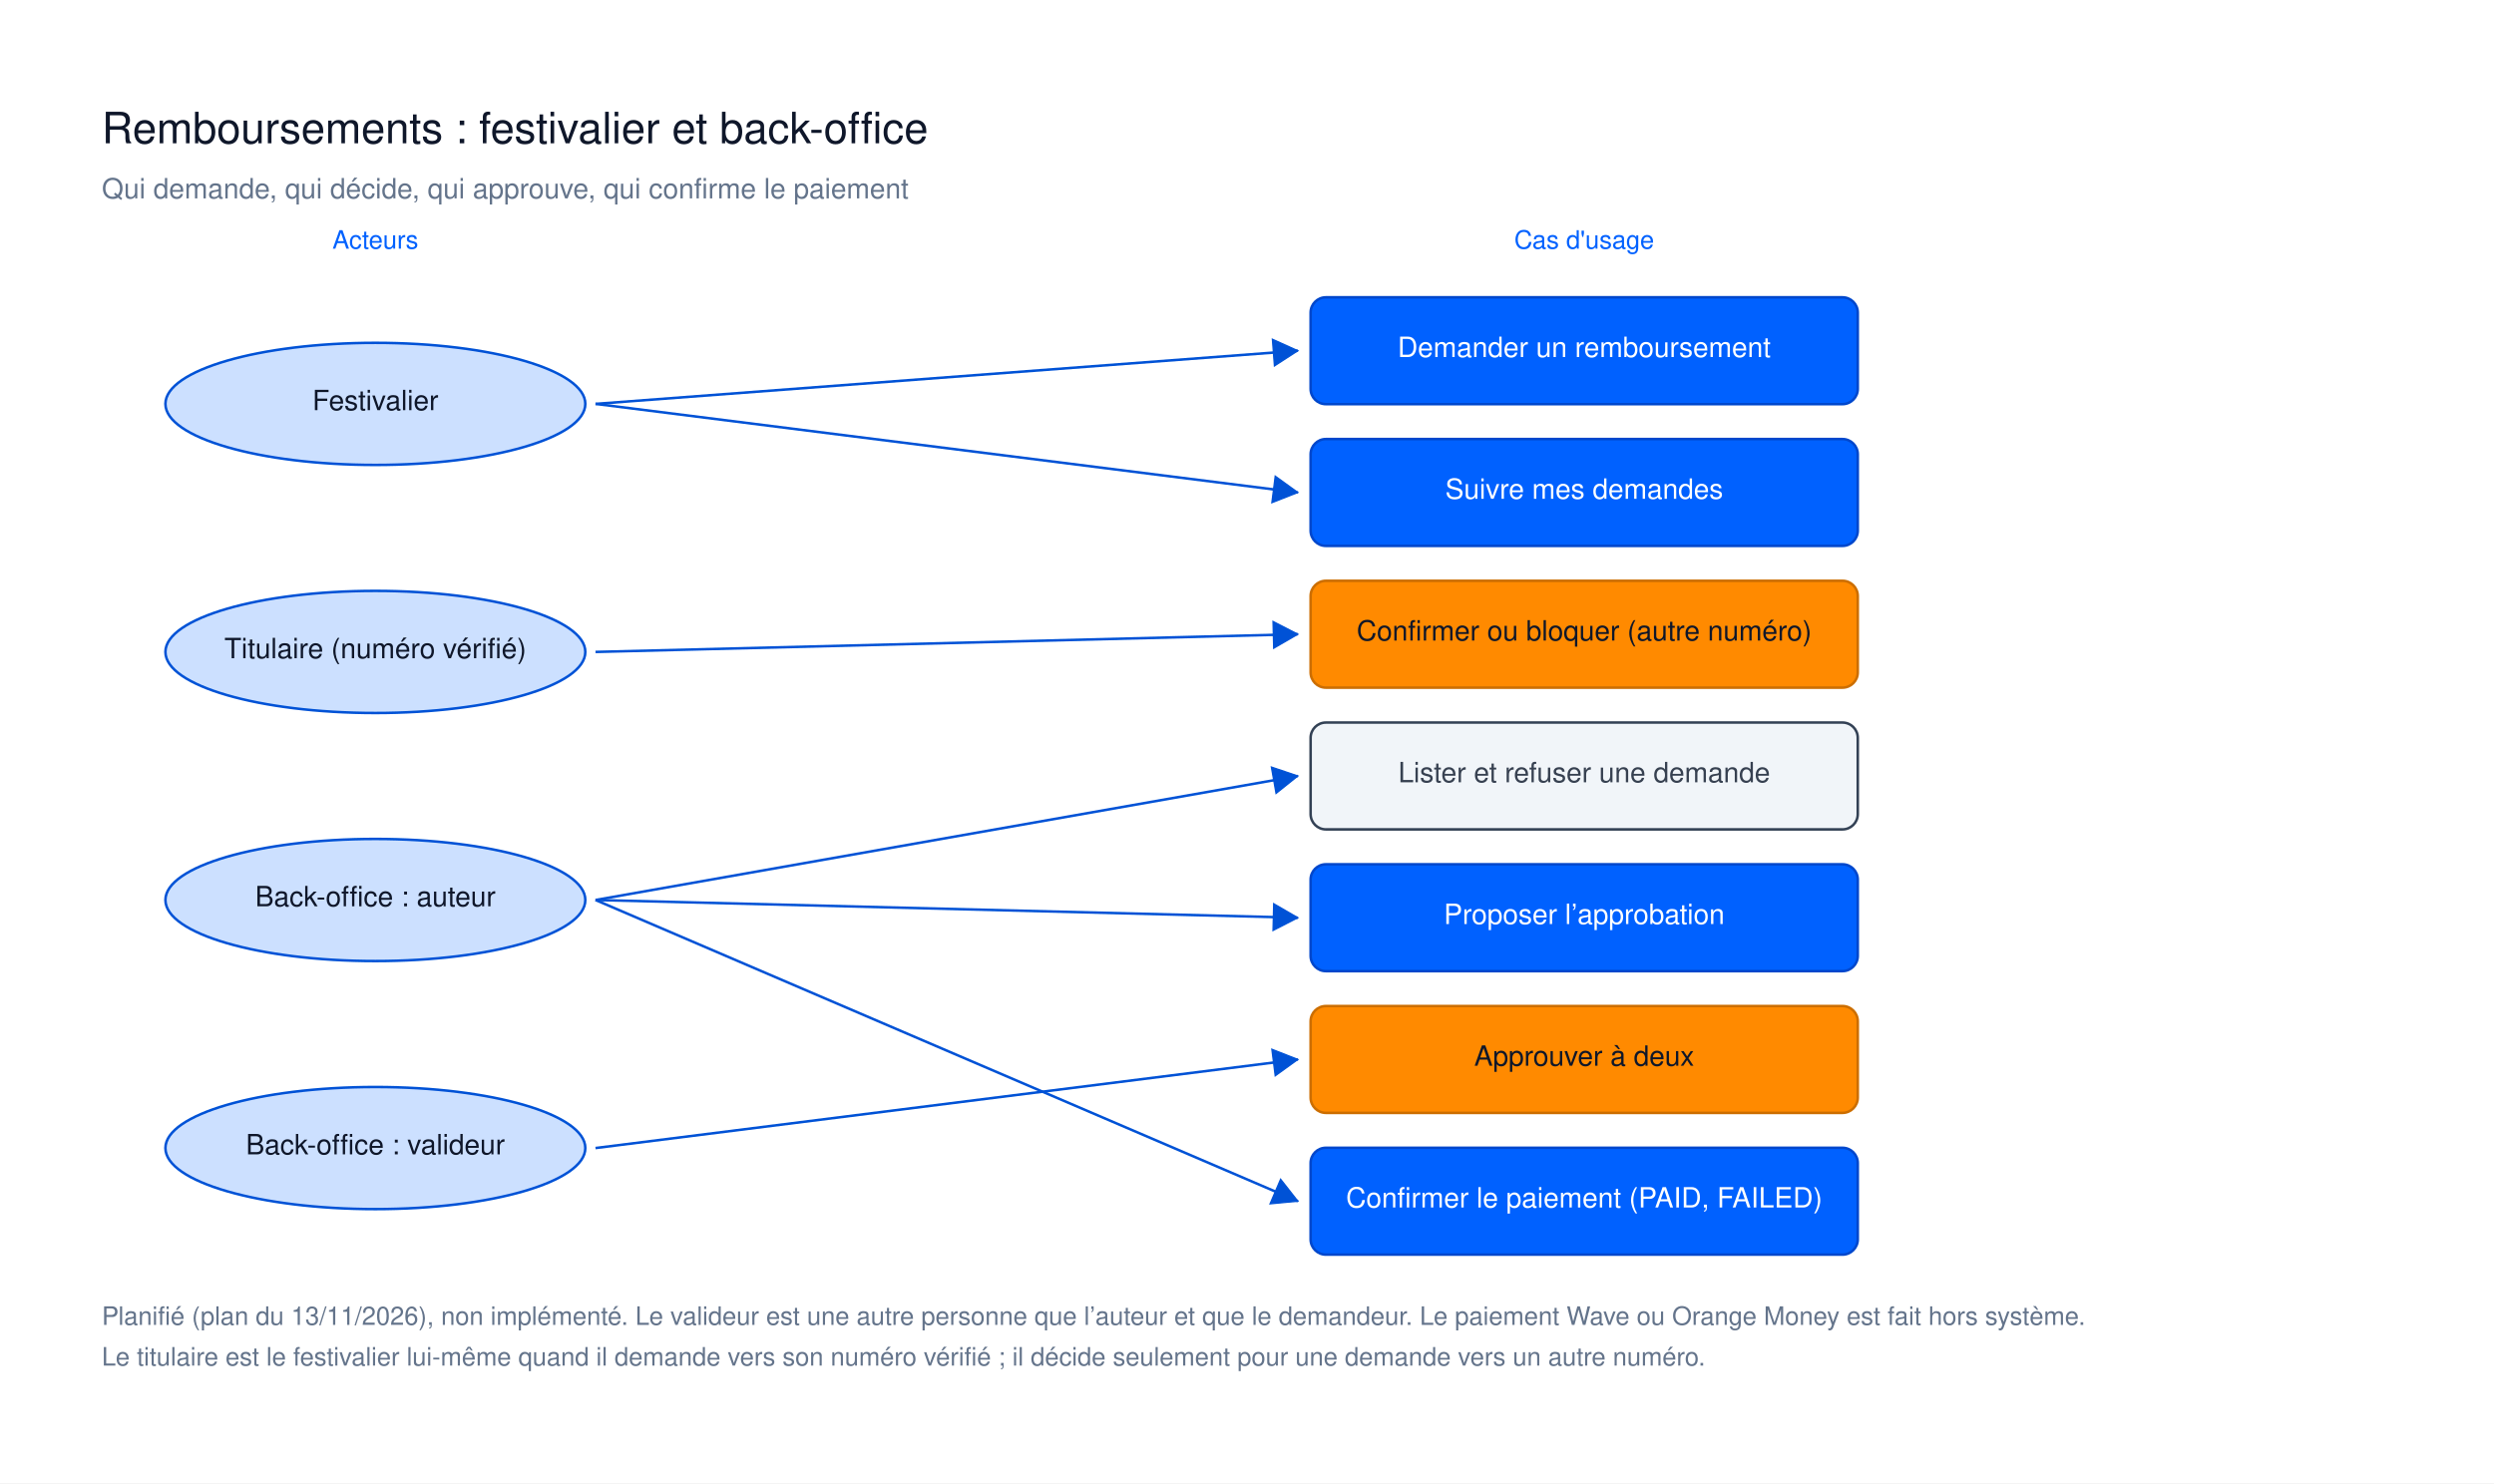
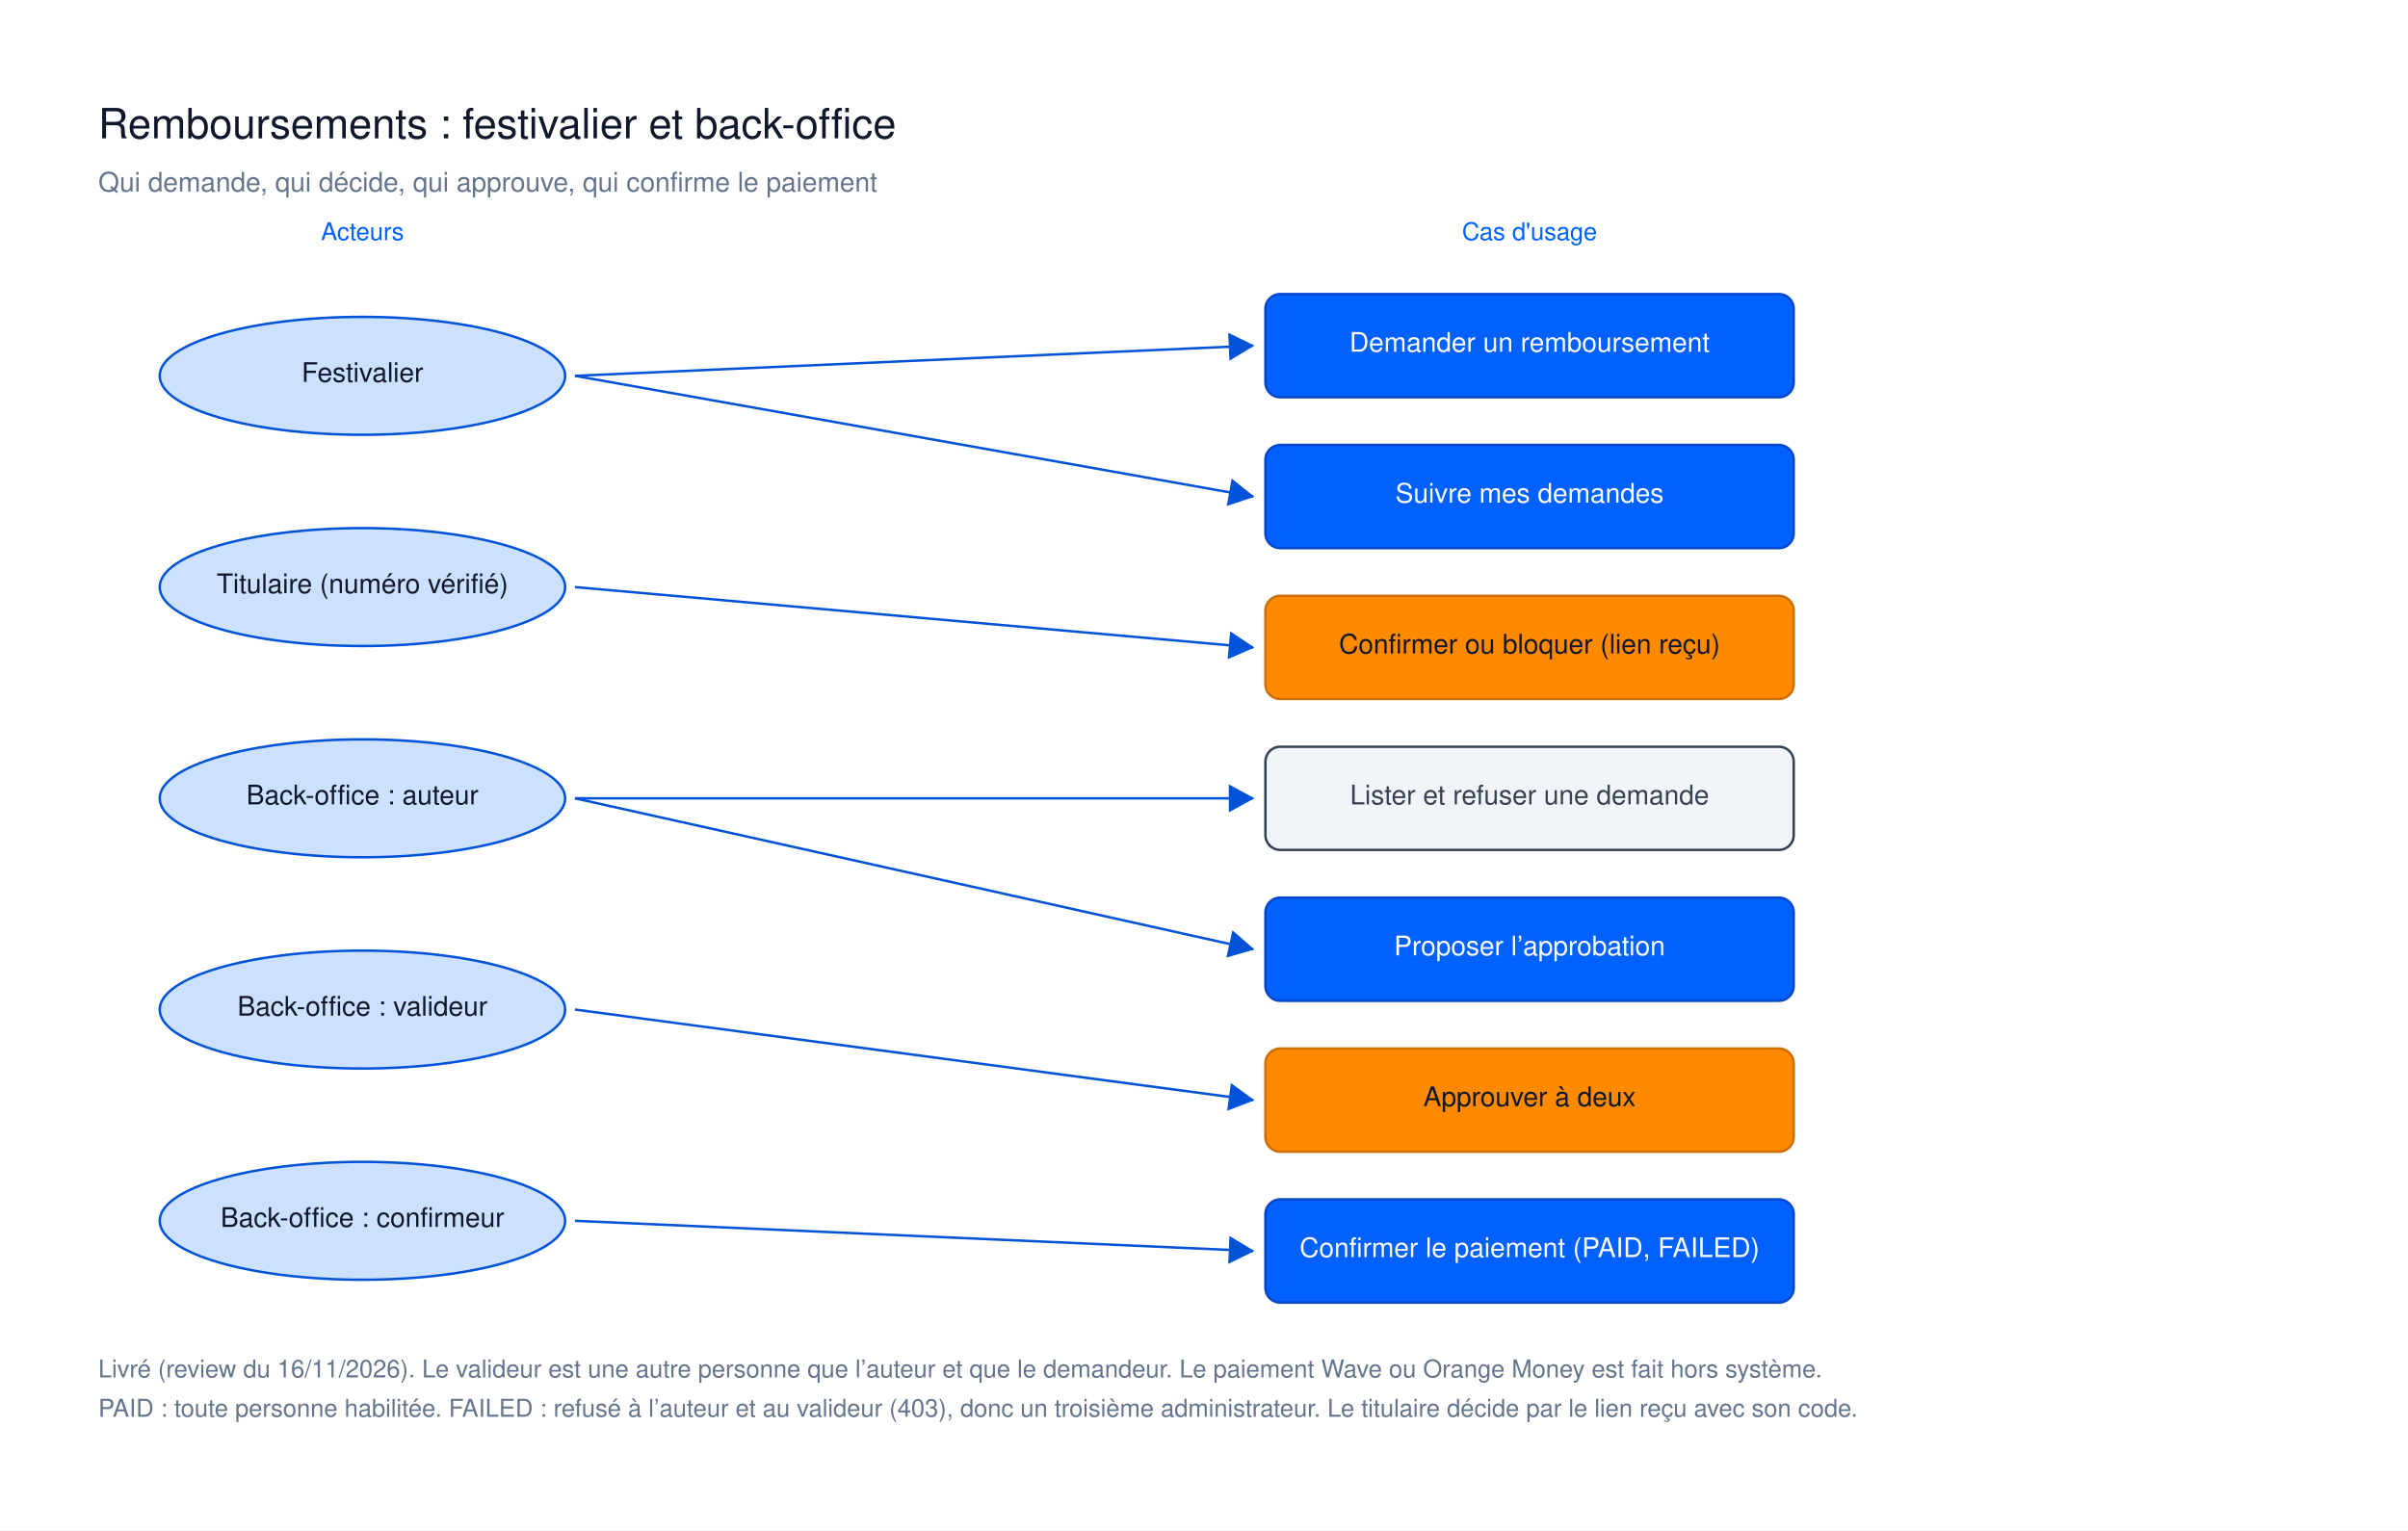
- <svg xmlns="http://www.w3.org/2000/svg" width="1960" height="1166" viewBox="0 0 1960 1166">
+ <svg xmlns="http://www.w3.org/2000/svg" width="1960" height="1246" viewBox="0 0 1960 1246">
  <rect width="100%" height="100%" fill="#FFFFFF" />
  <g transform="translate(20,50)">
-     <ellipse cx="275.0" cy="267.5" rx="165.0" ry="48.0" fill="#CCE0FF" stroke="#0052D6" stroke-width="2" />
-     <ellipse cx="275.0" cy="462.5" rx="165.0" ry="48.0" fill="#CCE0FF" stroke="#0052D6" stroke-width="2" />
-     <ellipse cx="275.0" cy="657.5" rx="165.0" ry="48.0" fill="#CCE0FF" stroke="#0052D6" stroke-width="2" />
-     <ellipse cx="275.0" cy="852.5" rx="165.0" ry="48.0" fill="#CCE0FF" stroke="#0052D6" stroke-width="2" />
-     <rect x="1010" y="183.714" width="430" height="84" rx="12" ry="12" fill="#0061FF" stroke="#0047CC" stroke-width="2" />
-     <rect x="1010" y="295.143" width="430" height="84" rx="12" ry="12" fill="#0061FF" stroke="#0047CC" stroke-width="2" />
-     <rect x="1010" y="406.571" width="430" height="84" rx="12" ry="12" fill="#FF8A00" stroke="#CC6E00" stroke-width="2" />
-     <rect x="1010" y="518.0" width="430" height="84" rx="12" ry="12" fill="#F1F5F9" stroke="#334155" stroke-width="2" />
-     <rect x="1010" y="629.429" width="430" height="84" rx="12" ry="12" fill="#0061FF" stroke="#0047CC" stroke-width="2" />
-     <rect x="1010" y="740.857" width="430" height="84" rx="12" ry="12" fill="#FF8A00" stroke="#CC6E00" stroke-width="2" />
-     <rect x="1010" y="852.286" width="430" height="84" rx="12" ry="12" fill="#0061FF" stroke="#0047CC" stroke-width="2" />
-     <polyline points="448,267.5 1000,225.714" fill="none" stroke="#0052D6" stroke-width="2" />
-     <polygon points="1000,225.714 981.544,237.689 979.952,216.654" fill="#0052D6" stroke="#0052D6" stroke-width="1" />
-     <polyline points="448,267.5 1000,337.143" fill="none" stroke="#0052D6" stroke-width="2" />
-     <polygon points="1000,337.143 979.525,345.191 982.165,324.262" fill="#0052D6" stroke="#0052D6" stroke-width="1" />
-     <polyline points="448,462.5 1000,448.571" fill="none" stroke="#0052D6" stroke-width="2" />
-     <polygon points="1000,448.571 980.965,459.602 980.433,438.514" fill="#0052D6" stroke="#0052D6" stroke-width="1" />
-     <polyline points="448,657.5 1000,560.0" fill="none" stroke="#0052D6" stroke-width="2" />
-     <polygon points="1000,560.0 982.822,573.745 979.153,552.972" fill="#0052D6" stroke="#0052D6" stroke-width="1" />
-     <polyline points="448,657.5 1000,671.429" fill="none" stroke="#0052D6" stroke-width="2" />
-     <polygon points="1000,671.429 980.433,681.486 980.965,660.398" fill="#0052D6" stroke="#0052D6" stroke-width="1" />
-     <polyline points="448,657.5 1000,894.286" fill="none" stroke="#0052D6" stroke-width="2" />
-     <polygon points="1000,894.286 978.099,896.368 986.415,876.981" fill="#0052D6" stroke="#0052D6" stroke-width="1" />
-     <polyline points="448,852.5 1000,782.857" fill="none" stroke="#0052D6" stroke-width="2" />
-     <polygon points="1000,782.857 982.165,795.738 979.525,774.809" fill="#0052D6" stroke="#0052D6" stroke-width="1" />
+     <ellipse cx="275.0" cy="256.0" rx="165.0" ry="48.0" fill="#CCE0FF" stroke="#0052D6" stroke-width="2" />
+     <ellipse cx="275.0" cy="428.0" rx="165.0" ry="48.0" fill="#CCE0FF" stroke="#0052D6" stroke-width="2" />
+     <ellipse cx="275.0" cy="600.0" rx="165.0" ry="48.0" fill="#CCE0FF" stroke="#0052D6" stroke-width="2" />
+     <ellipse cx="275.0" cy="772.0" rx="165.0" ry="48.0" fill="#CCE0FF" stroke="#0052D6" stroke-width="2" />
+     <ellipse cx="275.0" cy="944.0" rx="165.0" ry="48.0" fill="#CCE0FF" stroke="#0052D6" stroke-width="2" />
+     <rect x="1010" y="189.429" width="430" height="84" rx="12" ry="12" fill="#0061FF" stroke="#0047CC" stroke-width="2" />
+     <rect x="1010" y="312.286" width="430" height="84" rx="12" ry="12" fill="#0061FF" stroke="#0047CC" stroke-width="2" />
+     <rect x="1010" y="435.143" width="430" height="84" rx="12" ry="12" fill="#FF8A00" stroke="#CC6E00" stroke-width="2" />
+     <rect x="1010" y="558.0" width="430" height="84" rx="12" ry="12" fill="#F1F5F9" stroke="#334155" stroke-width="2" />
+     <rect x="1010" y="680.857" width="430" height="84" rx="12" ry="12" fill="#0061FF" stroke="#0047CC" stroke-width="2" />
+     <rect x="1010" y="803.714" width="430" height="84" rx="12" ry="12" fill="#FF8A00" stroke="#CC6E00" stroke-width="2" />
+     <rect x="1010" y="926.571" width="430" height="84" rx="12" ry="12" fill="#0061FF" stroke="#0047CC" stroke-width="2" />
+     <polyline points="448,256.0 1000,231.429" fill="none" stroke="#0052D6" stroke-width="2" />
+     <polygon points="1000,231.429 981.181,242.824 980.243,221.75" fill="#0052D6" stroke="#0052D6" stroke-width="1" />
+     <polyline points="448,256.0 1000,354.286" fill="none" stroke="#0052D6" stroke-width="2" />
+     <polygon points="1000,354.286 979.143,361.285 982.841,340.517" fill="#0052D6" stroke="#0052D6" stroke-width="1" />
+     <polyline points="448,428.0 1000,477.143" fill="none" stroke="#0052D6" stroke-width="2" />
+     <polygon points="1000,477.143 979.834,485.937 981.705,464.925" fill="#0052D6" stroke="#0052D6" stroke-width="1" />
+     <polyline points="448,600.0 1000,600.0" fill="none" stroke="#0052D6" stroke-width="2" />
+     <polygon points="1000,600.0 980.693,610.547 980.693,589.453" fill="#0052D6" stroke="#0052D6" stroke-width="1" />
+     <polyline points="448,600.0 1000,722.857" fill="none" stroke="#0052D6" stroke-width="2" />
+     <polygon points="1000,722.857 978.863,728.958 983.446,708.367" fill="#0052D6" stroke="#0052D6" stroke-width="1" />
+     <polyline points="448,944.0 1000,968.571" fill="none" stroke="#0052D6" stroke-width="2" />
+     <polygon points="1000,968.571 980.243,978.25 981.181,957.176" fill="#0052D6" stroke="#0052D6" stroke-width="1" />
+     <polyline points="448,772.0 1000,845.714" fill="none" stroke="#0052D6" stroke-width="2" />
+     <polygon points="1000,845.714 979.467,853.613 982.259,832.704" fill="#0052D6" stroke="#0052D6" stroke-width="1" />
    <text x="60" y="62.65" font-family="Helvetica Neue, Helvetica, Arial, sans-serif" font-size="34" font-weight="400" fill="#0F172A" text-anchor="start">Remboursements : festivalier et back-office</text>
    <text x="60" y="105.95" font-family="Helvetica Neue, Helvetica, Arial, sans-serif" font-size="22" font-weight="400" fill="#64748B" text-anchor="start">Qui demande, qui décide, qui approuve, qui confirme le paiement</text>
    <text x="275.0" y="145.5" font-family="Helvetica Neue, Helvetica, Arial, sans-serif" font-size="20" font-weight="400" fill="#0061FF" text-anchor="middle">Acteurs</text>
    <text x="1225.0" y="145.5" font-family="Helvetica Neue, Helvetica, Arial, sans-serif" font-size="20" font-weight="400" fill="#0061FF" text-anchor="middle">Cas d'usage</text>
-     <text x="275.0" y="272.45" font-family="Helvetica Neue, Helvetica, Arial, sans-serif" font-size="22" font-weight="400" fill="#0F172A" text-anchor="middle">Festivalier</text>
-     <text x="275.0" y="467.45" font-family="Helvetica Neue, Helvetica, Arial, sans-serif" font-size="22" font-weight="400" fill="#0F172A" text-anchor="middle">Titulaire (numéro vérifié)</text>
-     <text x="275.0" y="662.45" font-family="Helvetica Neue, Helvetica, Arial, sans-serif" font-size="22" font-weight="400" fill="#0F172A" text-anchor="middle">Back-office : auteur</text>
-     <text x="275.0" y="857.45" font-family="Helvetica Neue, Helvetica, Arial, sans-serif" font-size="22" font-weight="400" fill="#0F172A" text-anchor="middle">Back-office : valideur</text>
-     <text x="1225.0" y="230.664" font-family="Helvetica Neue, Helvetica, Arial, sans-serif" font-size="22" font-weight="400" fill="#FFFFFF" text-anchor="middle">Demander un remboursement</text>
-     <text x="1225.0" y="342.093" font-family="Helvetica Neue, Helvetica, Arial, sans-serif" font-size="22" font-weight="400" fill="#FFFFFF" text-anchor="middle">Suivre mes demandes</text>
-     <text x="1225.0" y="453.521" font-family="Helvetica Neue, Helvetica, Arial, sans-serif" font-size="22" font-weight="400" fill="#0F172A" text-anchor="middle">Confirmer ou bloquer (autre numéro)</text>
-     <text x="1225.0" y="564.95" font-family="Helvetica Neue, Helvetica, Arial, sans-serif" font-size="22" font-weight="400" fill="#374151" text-anchor="middle">Lister et refuser une demande</text>
-     <text x="1225.0" y="676.379" font-family="Helvetica Neue, Helvetica, Arial, sans-serif" font-size="22" font-weight="400" fill="#FFFFFF" text-anchor="middle">Proposer l’approbation</text>
-     <text x="1225.0" y="787.807" font-family="Helvetica Neue, Helvetica, Arial, sans-serif" font-size="22" font-weight="400" fill="#0F172A" text-anchor="middle">Approuver à deux</text>
-     <text x="1225.0" y="899.236" font-family="Helvetica Neue, Helvetica, Arial, sans-serif" font-size="22" font-weight="400" fill="#FFFFFF" text-anchor="middle">Confirmer le paiement (PAID, FAILED)</text>
-     <text x="60" y="991.5" font-family="Helvetica Neue, Helvetica, Arial, sans-serif" font-size="20" font-weight="400" fill="#64748B" text-anchor="start">Planifié (plan du 13/11/2026), non implémenté. Le valideur est une autre personne que l’auteur et que le demandeur. Le paiement Wave ou Orange Money est fait hors système.</text>
-     <text x="60" y="1023.5" font-family="Helvetica Neue, Helvetica, Arial, sans-serif" font-size="20" font-weight="400" fill="#64748B" text-anchor="start">Le titulaire est le festivalier lui-même quand il demande vers son numéro vérifié ; il décide seulement pour une demande vers un autre numéro.</text>
+     <text x="275.0" y="260.95" font-family="Helvetica Neue, Helvetica, Arial, sans-serif" font-size="22" font-weight="400" fill="#0F172A" text-anchor="middle">Festivalier</text>
+     <text x="275.0" y="432.95" font-family="Helvetica Neue, Helvetica, Arial, sans-serif" font-size="22" font-weight="400" fill="#0F172A" text-anchor="middle">Titulaire (numéro vérifié)</text>
+     <text x="275.0" y="604.95" font-family="Helvetica Neue, Helvetica, Arial, sans-serif" font-size="22" font-weight="400" fill="#0F172A" text-anchor="middle">Back-office : auteur</text>
+     <text x="275.0" y="776.95" font-family="Helvetica Neue, Helvetica, Arial, sans-serif" font-size="22" font-weight="400" fill="#0F172A" text-anchor="middle">Back-office : valideur</text>
+     <text x="275.0" y="948.95" font-family="Helvetica Neue, Helvetica, Arial, sans-serif" font-size="22" font-weight="400" fill="#0F172A" text-anchor="middle">Back-office : confirmeur</text>
+     <text x="1225.0" y="236.379" font-family="Helvetica Neue, Helvetica, Arial, sans-serif" font-size="22" font-weight="400" fill="#FFFFFF" text-anchor="middle">Demander un remboursement</text>
+     <text x="1225.0" y="359.236" font-family="Helvetica Neue, Helvetica, Arial, sans-serif" font-size="22" font-weight="400" fill="#FFFFFF" text-anchor="middle">Suivre mes demandes</text>
+     <text x="1225.0" y="482.093" font-family="Helvetica Neue, Helvetica, Arial, sans-serif" font-size="22" font-weight="400" fill="#0F172A" text-anchor="middle">Confirmer ou bloquer (lien reçu)</text>
+     <text x="1225.0" y="604.95" font-family="Helvetica Neue, Helvetica, Arial, sans-serif" font-size="22" font-weight="400" fill="#374151" text-anchor="middle">Lister et refuser une demande</text>
+     <text x="1225.0" y="727.807" font-family="Helvetica Neue, Helvetica, Arial, sans-serif" font-size="22" font-weight="400" fill="#FFFFFF" text-anchor="middle">Proposer l’approbation</text>
+     <text x="1225.0" y="850.664" font-family="Helvetica Neue, Helvetica, Arial, sans-serif" font-size="22" font-weight="400" fill="#0F172A" text-anchor="middle">Approuver à deux</text>
+     <text x="1225.0" y="973.521" font-family="Helvetica Neue, Helvetica, Arial, sans-serif" font-size="22" font-weight="400" fill="#FFFFFF" text-anchor="middle">Confirmer le paiement (PAID, FAILED)</text>
+     <text x="60" y="1071.5" font-family="Helvetica Neue, Helvetica, Arial, sans-serif" font-size="20" font-weight="400" fill="#64748B" text-anchor="start">Livré (review du 16/11/2026). Le valideur est une autre personne que l’auteur et que le demandeur. Le paiement Wave ou Orange Money est fait hors système.</text>
+     <text x="60" y="1103.5" font-family="Helvetica Neue, Helvetica, Arial, sans-serif" font-size="20" font-weight="400" fill="#64748B" text-anchor="start">PAID : toute personne habilitée. FAILED : refusé à l’auteur et au valideur (403), donc un troisième administrateur. Le titulaire décide par le lien reçu avec son code.</text>
  </g>
</svg>
